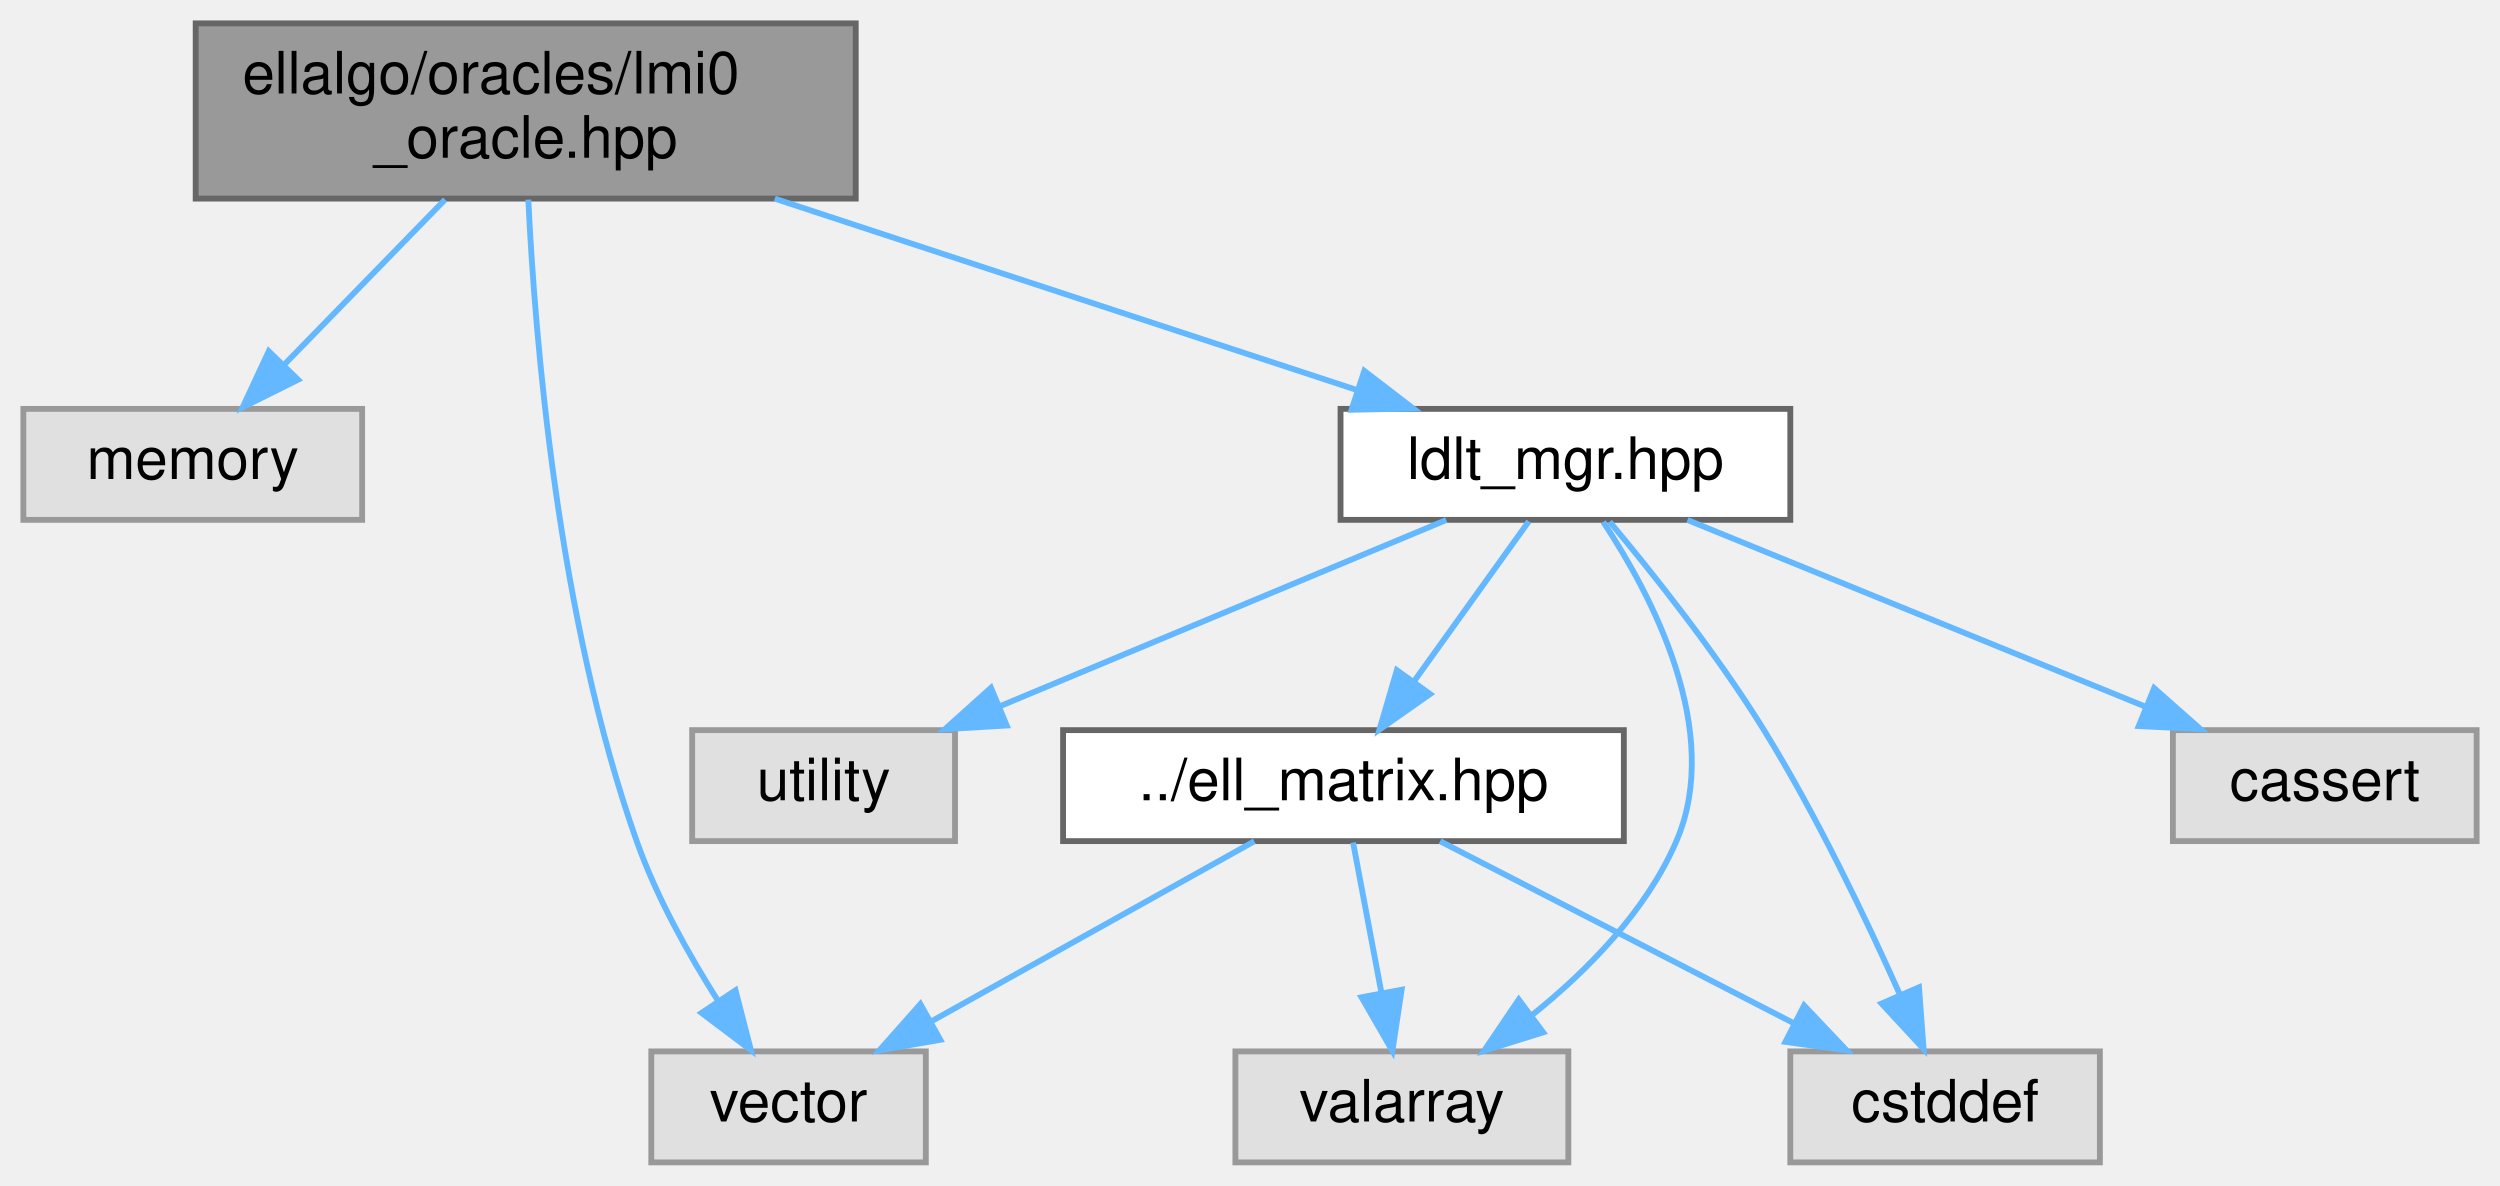
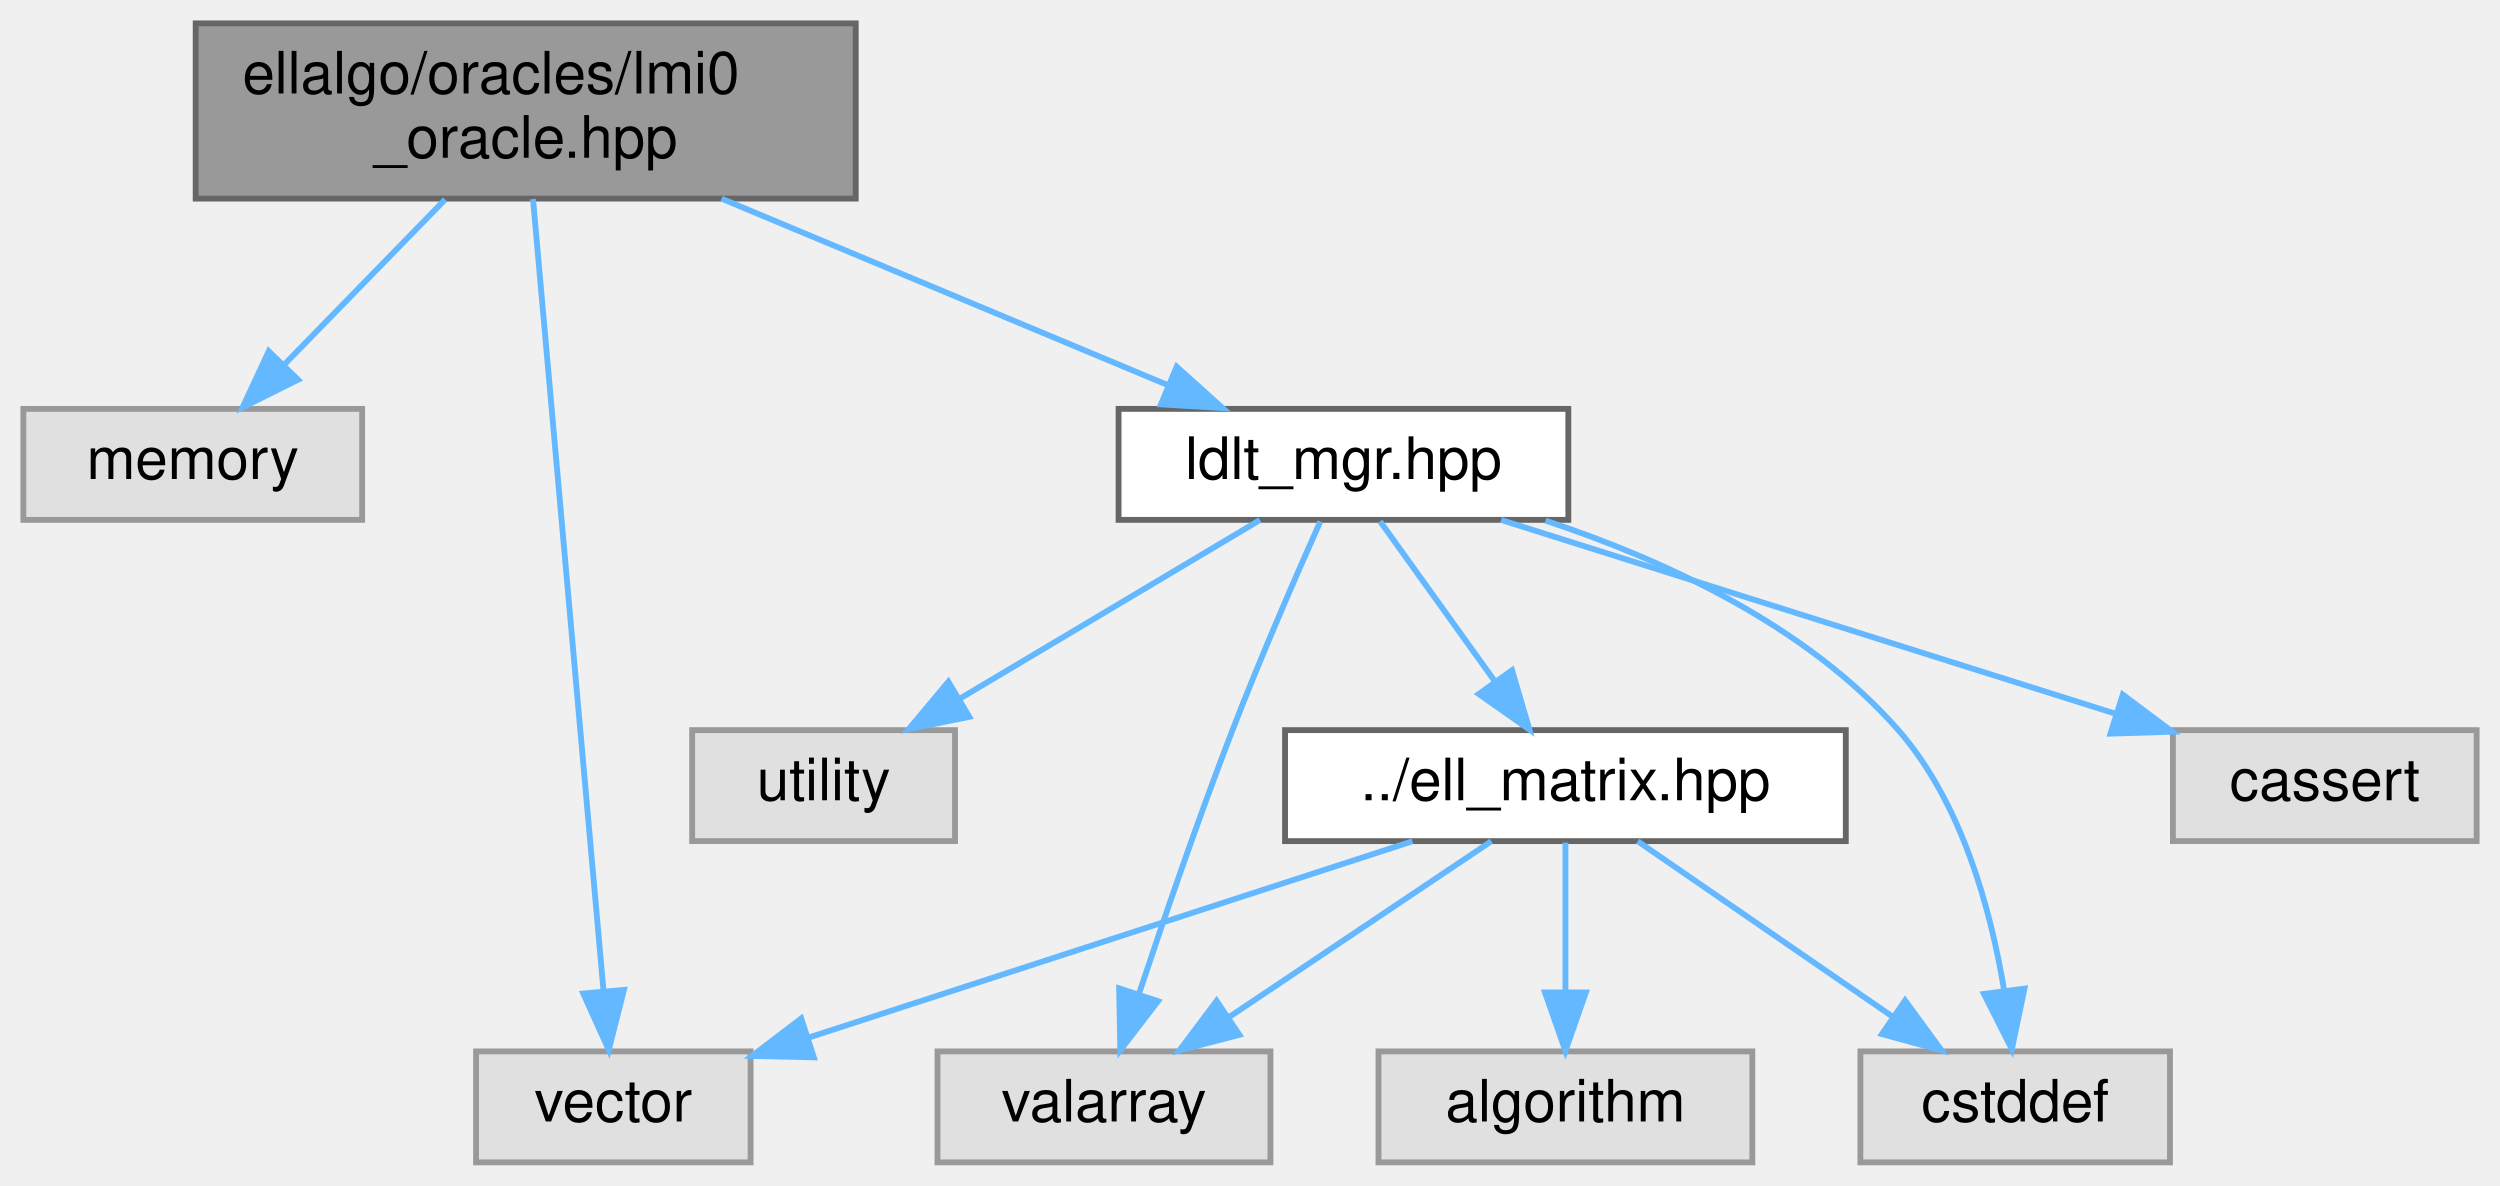
<svg xmlns="http://www.w3.org/2000/svg" xmlns:xlink="http://www.w3.org/1999/xlink" width="428pt" height="203pt" viewBox="0.00 0.00 428.00 203.00">
  <g id="graph0" class="graph" transform="scale(1 1) rotate(0) translate(4 199)">
    <g id="Node000001" class="node">
      <g id="a_Node000001">
        <a xlink:title="Oracle for Linear Matrix Inequality (LMI) feasibility (compact form)">
          <polygon fill="#999999" stroke="#666666" points="142.5,-195 29.5,-195 29.5,-165 142.5,-165 142.5,-195" />
          <text text-anchor="start" x="37.5" y="-183" font-family="Helvetica,sans-Serif" font-size="10.00">ellalgo/oracles/lmi0</text>
          <text text-anchor="middle" x="86" y="-172" font-family="Helvetica,sans-Serif" font-size="10.00">_oracle.hpp</text>
        </a>
      </g>
    </g>
    <g id="Node000002" class="node">
      <g id="a_Node000002">
        <a xlink:title=" ">
          <polygon fill="#e0e0e0" stroke="#999999" points="58,-129 0,-129 0,-110 58,-110 58,-129" />
          <text text-anchor="middle" x="29" y="-117" font-family="Helvetica,sans-Serif" font-size="10.00">memory</text>
        </a>
      </g>
    </g>
    <g id="edge1_Node000001_Node000002" class="edge">
      <g id="a_edge1_Node000001_Node000002">
        <a xlink:title=" ">
          <path fill="none" stroke="#63b8ff" d="M72.2,-164.84C63.93,-156.35 53.38,-145.52 44.77,-136.69" />
          <polygon fill="#63b8ff" stroke="#63b8ff" points="47.03,-133.99 37.54,-129.27 42.01,-138.87 47.03,-133.99" />
        </a>
      </g>
    </g>
    <g id="Node000003" class="node">
      <g id="a_Node000003">
        <a xlink:title=" ">
-           <polygon fill="#e0e0e0" stroke="#999999" points="154.5,-19 107.5,-19 107.5,0 154.5,0 154.5,-19" />
-           <text text-anchor="middle" x="131" y="-7" font-family="Helvetica,sans-Serif" font-size="10.00">vector</text>
+           <polygon fill="#e0e0e0" stroke="#999999" points="124.5,-19 77.5,-19 77.5,0 124.5,0 124.5,-19" />
+           <text text-anchor="middle" x="101" y="-7" font-family="Helvetica,sans-Serif" font-size="10.00">vector</text>
        </a>
      </g>
    </g>
    <g id="edge2_Node000001_Node000003" class="edge">
      <g id="a_edge2_Node000001_Node000003">
        <a xlink:title=" ">
-           <path fill="none" stroke="#63b8ff" d="M86.45,-164.82C87.57,-141.34 91.48,-93.18 105,-55 108.39,-45.42 113.89,-35.58 118.96,-27.6" />
-           <polygon fill="#63b8ff" stroke="#63b8ff" points="121.92,-29.47 124.56,-19.21 116.1,-25.59 121.92,-29.47" />
+           <path fill="none" stroke="#63b8ff" d="M87.25,-164.92C89.95,-134.65 96.3,-63.35 99.33,-29.27" />
+           <polygon fill="#63b8ff" stroke="#63b8ff" points="102.82,-29.53 100.22,-19.25 95.85,-28.91 102.82,-29.53" />
        </a>
      </g>
    </g>
    <g id="Node000004" class="node">
      <g id="a_Node000004">
        <a xlink:href="ldlt__mgr_8hpp.html" target="_top" xlink:title="LDL^T factorization manager for symmetric matrices.">
-           <polygon fill="white" stroke="#666666" points="302.5,-129 225.5,-129 225.5,-110 302.5,-110 302.5,-129" />
-           <text text-anchor="middle" x="264" y="-117" font-family="Helvetica,sans-Serif" font-size="10.00">ldlt_mgr.hpp</text>
+           <polygon fill="white" stroke="#666666" points="264.5,-129 187.5,-129 187.5,-110 264.5,-110 264.5,-129" />
+           <text text-anchor="middle" x="226" y="-117" font-family="Helvetica,sans-Serif" font-size="10.00">ldlt_mgr.hpp</text>
        </a>
      </g>
    </g>
    <g id="edge3_Node000001_Node000004" class="edge">
      <g id="a_edge3_Node000001_Node000004">
        <a xlink:title=" ">
-           <path fill="none" stroke="#63b8ff" d="M128.64,-164.99C159.09,-154.98 199.59,-141.67 228.33,-132.22" />
-           <polygon fill="#63b8ff" stroke="#63b8ff" points="229.57,-135.5 237.97,-129.05 227.38,-128.85 229.57,-135.5" />
+           <path fill="none" stroke="#63b8ff" d="M119.53,-164.99C142.79,-155.27 173.49,-142.44 195.95,-133.06" />
+           <polygon fill="#63b8ff" stroke="#63b8ff" points="197.45,-136.22 205.32,-129.14 194.75,-129.77 197.45,-136.22" />
        </a>
      </g>
    </g>
    <g id="Node000005" class="node">
      <g id="a_Node000005">
        <a xlink:title=" ">
          <polygon fill="#e0e0e0" stroke="#999999" points="420,-74 368,-74 368,-55 420,-55 420,-74" />
          <text text-anchor="middle" x="394" y="-62" font-family="Helvetica,sans-Serif" font-size="10.00">cassert</text>
        </a>
      </g>
    </g>
    <g id="edge4_Node000004_Node000005" class="edge">
      <g id="a_edge4_Node000004_Node000005">
        <a xlink:title=" ">
-           <path fill="none" stroke="#63b8ff" d="M284.89,-109.98C306.08,-101.34 339.13,-87.87 363.3,-78.02" />
-           <polygon fill="#63b8ff" stroke="#63b8ff" points="364.79,-81.19 372.73,-74.17 362.15,-74.7 364.79,-81.19" />
+           <path fill="none" stroke="#63b8ff" d="M252.99,-109.98C281.53,-100.98 326.7,-86.73 358.2,-76.8" />
+           <polygon fill="#63b8ff" stroke="#63b8ff" points="359.42,-80.08 367.9,-73.73 357.31,-73.4 359.42,-80.08" />
        </a>
      </g>
    </g>
    <g id="Node000006" class="node">
      <g id="a_Node000006">
        <a xlink:title=" ">
-           <polygon fill="#e0e0e0" stroke="#999999" points="355.5,-19 302.5,-19 302.5,0 355.5,0 355.5,-19" />
-           <text text-anchor="middle" x="329" y="-7" font-family="Helvetica,sans-Serif" font-size="10.00">cstddef</text>
+           <polygon fill="#e0e0e0" stroke="#999999" points="367.5,-19 314.5,-19 314.5,0 367.5,0 367.5,-19" />
+           <text text-anchor="middle" x="341" y="-7" font-family="Helvetica,sans-Serif" font-size="10.00">cstddef</text>
        </a>
      </g>
    </g>
    <g id="edge5_Node000004_Node000006" class="edge">
      <g id="a_edge5_Node000004_Node000006">
        <a xlink:title=" ">
-           <path fill="none" stroke="#63b8ff" d="M271.58,-109.67C278.87,-100.96 289.93,-87.07 298,-74 307.05,-59.34 315.5,-41.65 321.29,-28.67" />
-           <polygon fill="#63b8ff" stroke="#63b8ff" points="324.53,-29.98 325.32,-19.42 318.12,-27.19 324.53,-29.98" />
+           <path fill="none" stroke="#63b8ff" d="M260.59,-109.87C280.78,-103.19 305.29,-91.95 321,-74 331.82,-61.63 336.79,-43.41 339.07,-29.66" />
+           <polygon fill="#63b8ff" stroke="#63b8ff" points="342.59,-29.75 340.43,-19.38 335.65,-28.84 342.59,-29.75" />
        </a>
      </g>
    </g>
    <g id="Node000007" class="node">
      <g id="a_Node000007">
        <a xlink:title=" ">
          <polygon fill="#e0e0e0" stroke="#999999" points="159.5,-74 114.5,-74 114.5,-55 159.5,-55 159.5,-74" />
          <text text-anchor="middle" x="137" y="-62" font-family="Helvetica,sans-Serif" font-size="10.00">utility</text>
        </a>
      </g>
    </g>
    <g id="edge6_Node000004_Node000007" class="edge">
      <g id="a_edge6_Node000004_Node000007">
        <a xlink:title=" ">
-           <path fill="none" stroke="#63b8ff" d="M243.6,-109.98C222.98,-101.38 190.89,-87.99 167.31,-78.15" />
-           <polygon fill="#63b8ff" stroke="#63b8ff" points="168.35,-74.79 157.78,-74.17 165.66,-81.25 168.35,-74.79" />
+           <path fill="none" stroke="#63b8ff" d="M211.7,-109.98C197.9,-101.77 176.76,-89.18 160.49,-79.49" />
+           <polygon fill="#63b8ff" stroke="#63b8ff" points="161.94,-76.28 151.56,-74.17 158.36,-82.29 161.94,-76.28" />
        </a>
      </g>
    </g>
    <g id="Node000008" class="node">
      <g id="a_Node000008">
        <a xlink:title=" ">
-           <polygon fill="#e0e0e0" stroke="#999999" points="264.5,-19 207.5,-19 207.5,0 264.5,0 264.5,-19" />
-           <text text-anchor="middle" x="236" y="-7" font-family="Helvetica,sans-Serif" font-size="10.00">valarray</text>
+           <polygon fill="#e0e0e0" stroke="#999999" points="213.5,-19 156.5,-19 156.5,0 213.5,0 213.5,-19" />
+           <text text-anchor="middle" x="185" y="-7" font-family="Helvetica,sans-Serif" font-size="10.00">valarray</text>
        </a>
      </g>
    </g>
    <g id="edge7_Node000004_Node000008" class="edge">
      <g id="a_edge7_Node000004_Node000008">
        <a xlink:title=" ">
-           <path fill="none" stroke="#63b8ff" d="M270.47,-109.65C278.75,-97.16 291.1,-73.81 283,-55 277.85,-43.03 267.71,-32.76 258.17,-25.12" />
-           <polygon fill="#63b8ff" stroke="#63b8ff" points="260.19,-22.26 250.07,-19.11 256.01,-27.88 260.19,-22.26" />
+           <path fill="none" stroke="#63b8ff" d="M222.03,-109.71C218.05,-100.79 211.84,-86.54 207,-74 201.21,-59.02 195.29,-41.78 191.05,-29.05" />
+           <polygon fill="#63b8ff" stroke="#63b8ff" points="194.25,-27.6 187.8,-19.2 187.6,-29.79 194.25,-27.6" />
        </a>
      </g>
    </g>
    <g id="Node000009" class="node">
      <g id="a_Node000009">
        <a xlink:href="ell__matrix_8hpp.html" target="_top" xlink:title="Square matrix with flat storage and strided views.">
-           <polygon fill="white" stroke="#666666" points="274,-74 178,-74 178,-55 274,-55 274,-74" />
-           <text text-anchor="middle" x="226" y="-62" font-family="Helvetica,sans-Serif" font-size="10.00">../ell_matrix.hpp</text>
+           <polygon fill="white" stroke="#666666" points="312,-74 216,-74 216,-55 312,-55 312,-74" />
+           <text text-anchor="middle" x="264" y="-62" font-family="Helvetica,sans-Serif" font-size="10.00">../ell_matrix.hpp</text>
        </a>
      </g>
    </g>
    <g id="edge8_Node000004_Node000009" class="edge">
      <g id="a_edge8_Node000004_Node000009">
        <a xlink:title=" ">
-           <path fill="none" stroke="#63b8ff" d="M257.73,-109.75C252.41,-102.34 244.64,-91.5 238.12,-82.41" />
-           <polygon fill="#63b8ff" stroke="#63b8ff" points="240.83,-80.18 232.16,-74.09 235.14,-84.26 240.83,-80.18" />
+           <path fill="none" stroke="#63b8ff" d="M232.27,-109.75C237.59,-102.34 245.36,-91.5 251.88,-82.41" />
+           <polygon fill="#63b8ff" stroke="#63b8ff" points="254.86,-84.26 257.84,-74.09 249.17,-80.18 254.86,-84.26" />
        </a>
      </g>
    </g>
-     <g id="edge11_Node000009_Node000003" class="edge">
-       <g id="a_edge11_Node000009_Node000003">
+     <g id="edge12_Node000009_Node000003" class="edge">
+       <g id="a_edge12_Node000009_Node000003">
        <a xlink:title=" ">
-           <path fill="none" stroke="#63b8ff" d="M210.74,-54.98C195.87,-46.69 173.02,-33.94 155.58,-24.22" />
-           <polygon fill="#63b8ff" stroke="#63b8ff" points="156.98,-20.99 146.54,-19.17 153.57,-27.1 156.98,-20.99" />
+           <path fill="none" stroke="#63b8ff" d="M237.81,-54.98C209.76,-45.86 165.14,-31.36 134.54,-21.4" />
+           <polygon fill="#63b8ff" stroke="#63b8ff" points="135.33,-17.98 124.74,-18.22 133.17,-24.64 135.33,-17.98" />
        </a>
      </g>
    </g>
-     <g id="edge9_Node000009_Node000006" class="edge">
-       <g id="a_edge9_Node000009_Node000006">
+     <g id="edge10_Node000009_Node000006" class="edge">
+       <g id="a_edge10_Node000009_Node000006">
        <a xlink:title=" ">
-           <path fill="none" stroke="#63b8ff" d="M242.55,-54.98C258.89,-46.57 284.13,-33.59 303.13,-23.81" />
-           <polygon fill="#63b8ff" stroke="#63b8ff" points="304.86,-26.86 312.15,-19.17 301.66,-20.63 304.86,-26.86" />
+           <path fill="none" stroke="#63b8ff" d="M276.37,-54.98C288.09,-46.92 305.92,-34.65 319.89,-25.03" />
+           <polygon fill="#63b8ff" stroke="#63b8ff" points="322.15,-27.72 328.4,-19.17 318.18,-21.96 322.15,-27.72" />
        </a>
      </g>
    </g>
-     <g id="edge10_Node000009_Node000008" class="edge">
-       <g id="a_edge10_Node000009_Node000008">
+     <g id="edge11_Node000009_Node000008" class="edge">
+       <g id="a_edge11_Node000009_Node000008">
        <a xlink:title=" ">
-           <path fill="none" stroke="#63b8ff" d="M227.65,-54.75C228.96,-47.8 230.84,-37.85 232.48,-29.13" />
-           <polygon fill="#63b8ff" stroke="#63b8ff" points="235.96,-29.56 234.38,-19.09 229.09,-28.27 235.96,-29.56" />
+           <path fill="none" stroke="#63b8ff" d="M251.31,-54.98C239.17,-46.84 220.64,-34.41 206.25,-24.76" />
+           <polygon fill="#63b8ff" stroke="#63b8ff" points="208.18,-21.84 197.92,-19.17 204.28,-27.65 208.18,-21.84" />
+         </a>
+       </g>
+     </g>
+     <g id="Node000010" class="node">
+       <g id="a_Node000010">
+         <a xlink:title=" ">
+           <polygon fill="#e0e0e0" stroke="#999999" points="296,-19 232,-19 232,0 296,0 296,-19" />
+           <text text-anchor="middle" x="264" y="-7" font-family="Helvetica,sans-Serif" font-size="10.00">algorithm</text>
+         </a>
+       </g>
+     </g>
+     <g id="edge9_Node000009_Node000010" class="edge">
+       <g id="a_edge9_Node000009_Node000010">
+         <a xlink:title=" ">
+           <path fill="none" stroke="#63b8ff" d="M264,-54.75C264,-47.8 264,-37.85 264,-29.13" />
+           <polygon fill="#63b8ff" stroke="#63b8ff" points="267.5,-29.09 264,-19.09 260.5,-29.09 267.5,-29.09" />
        </a>
      </g>
    </g>
  </g>
</svg>
